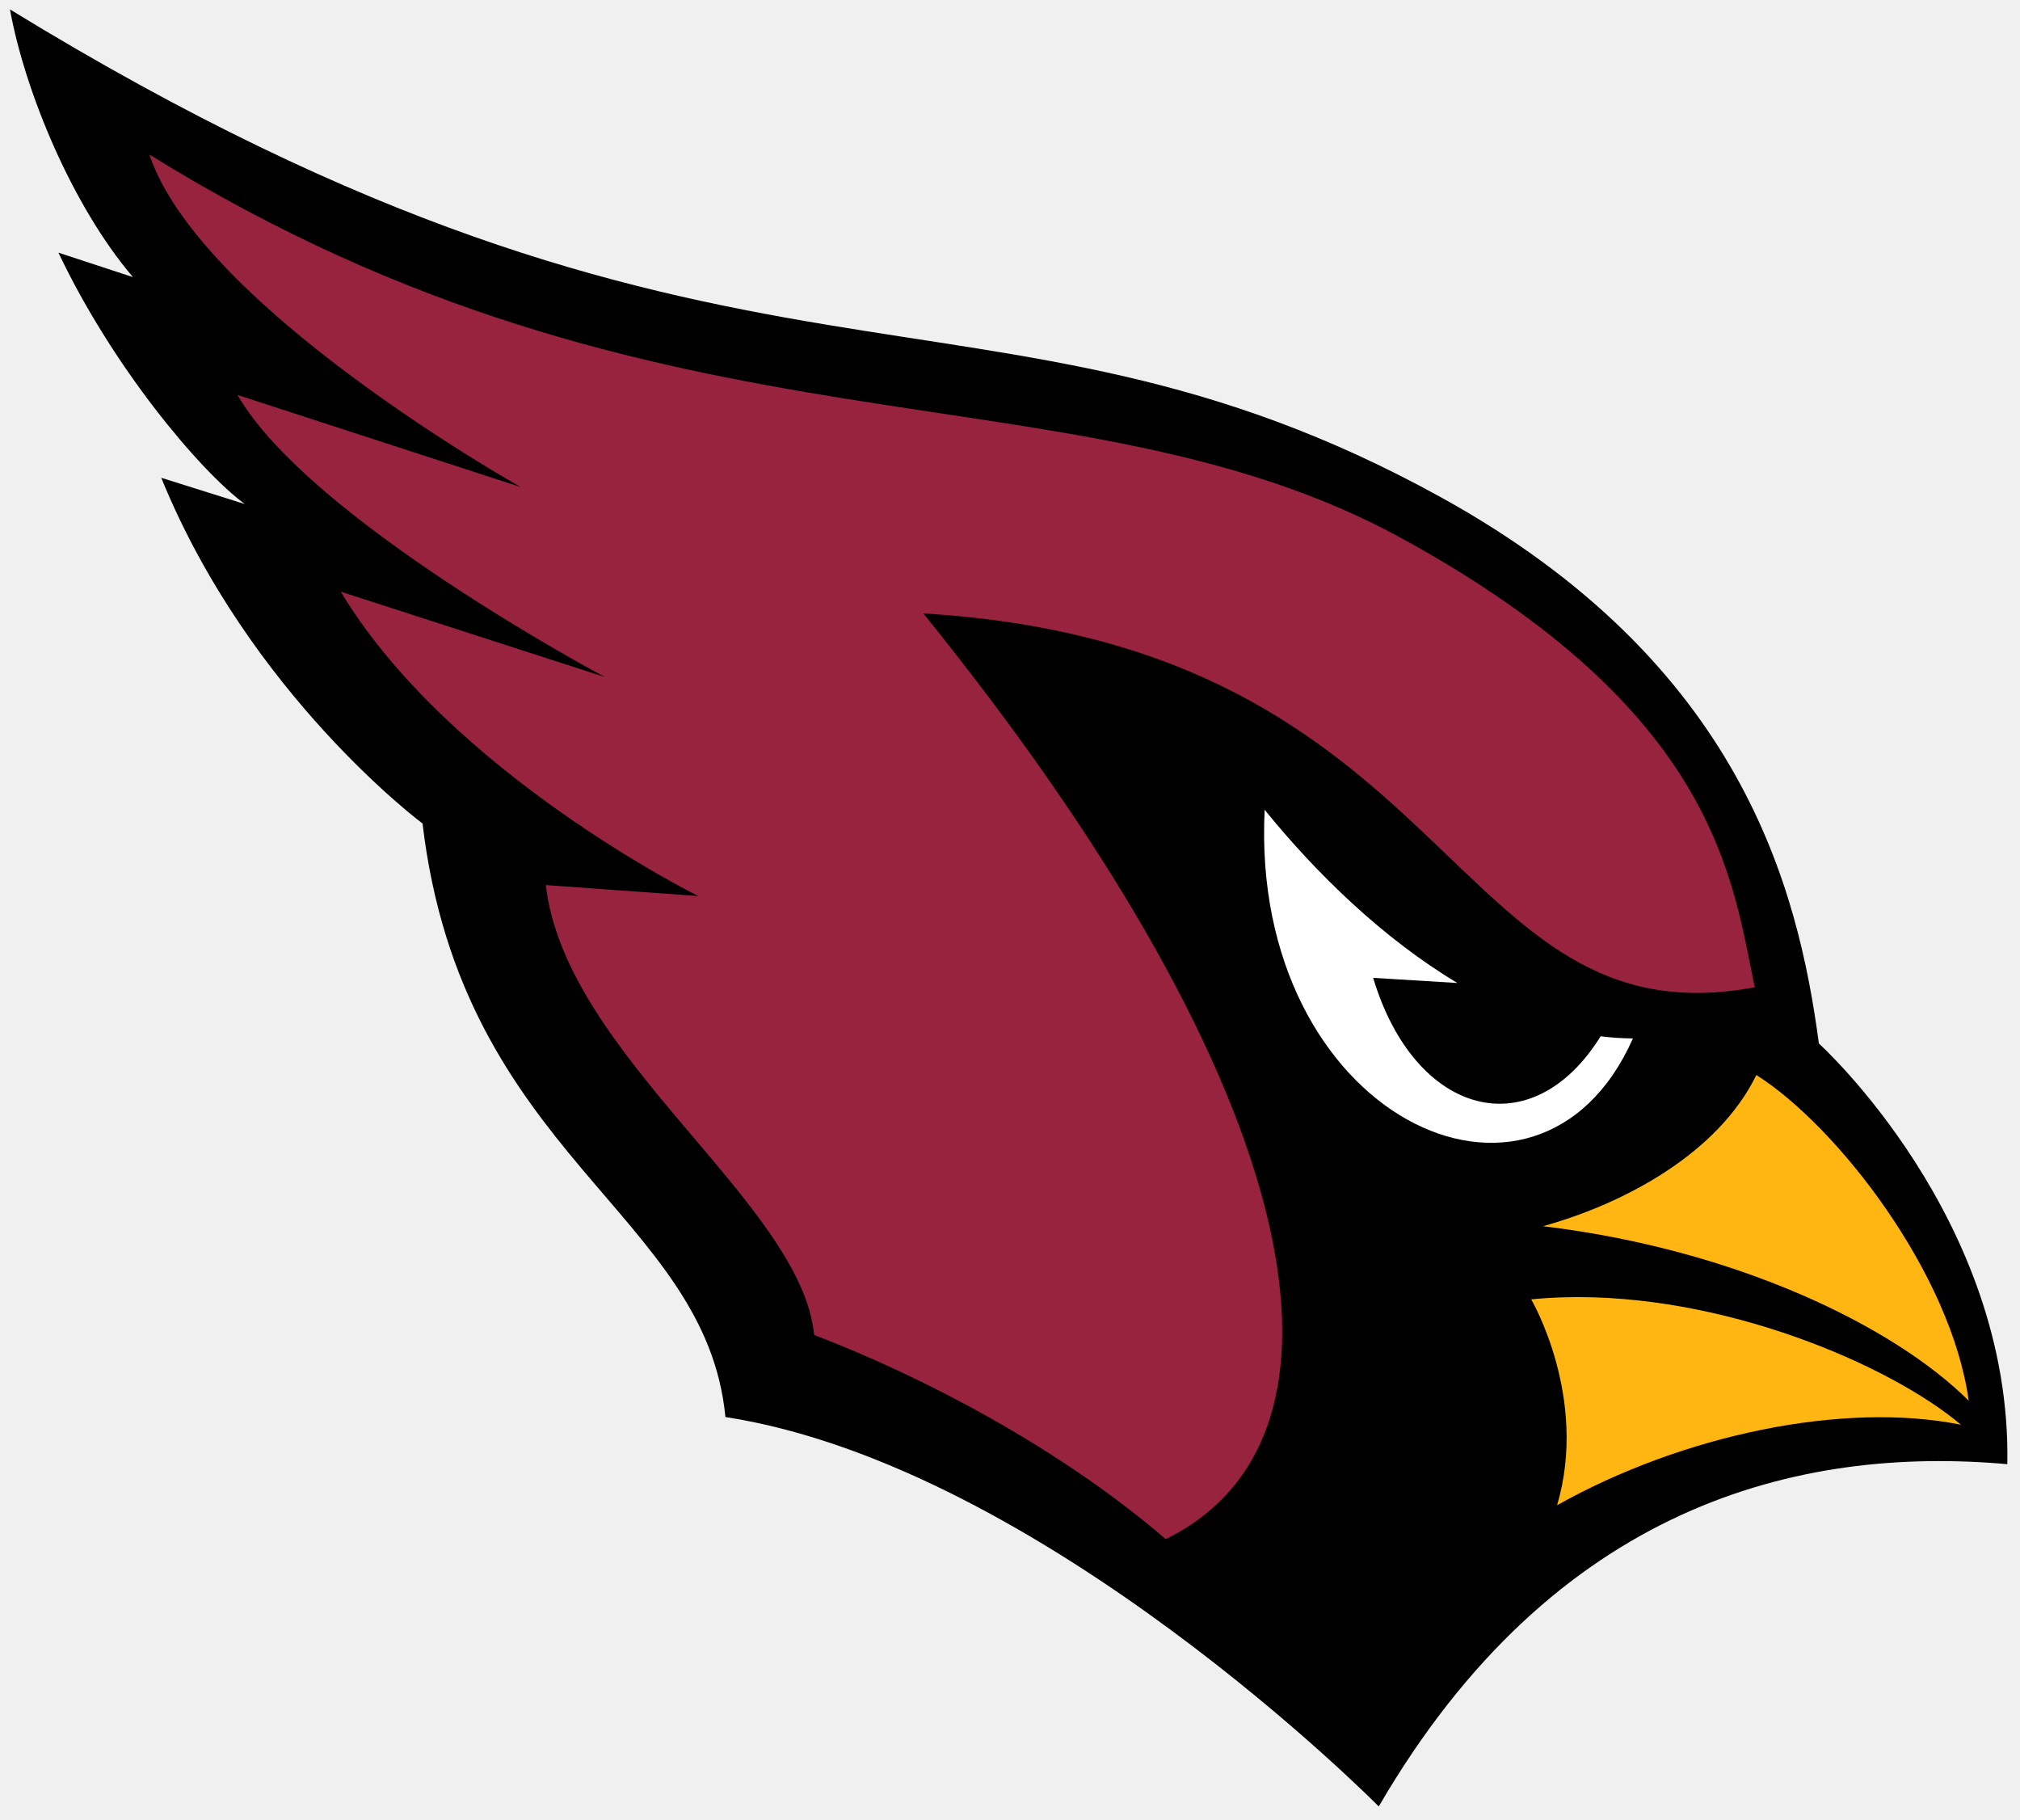
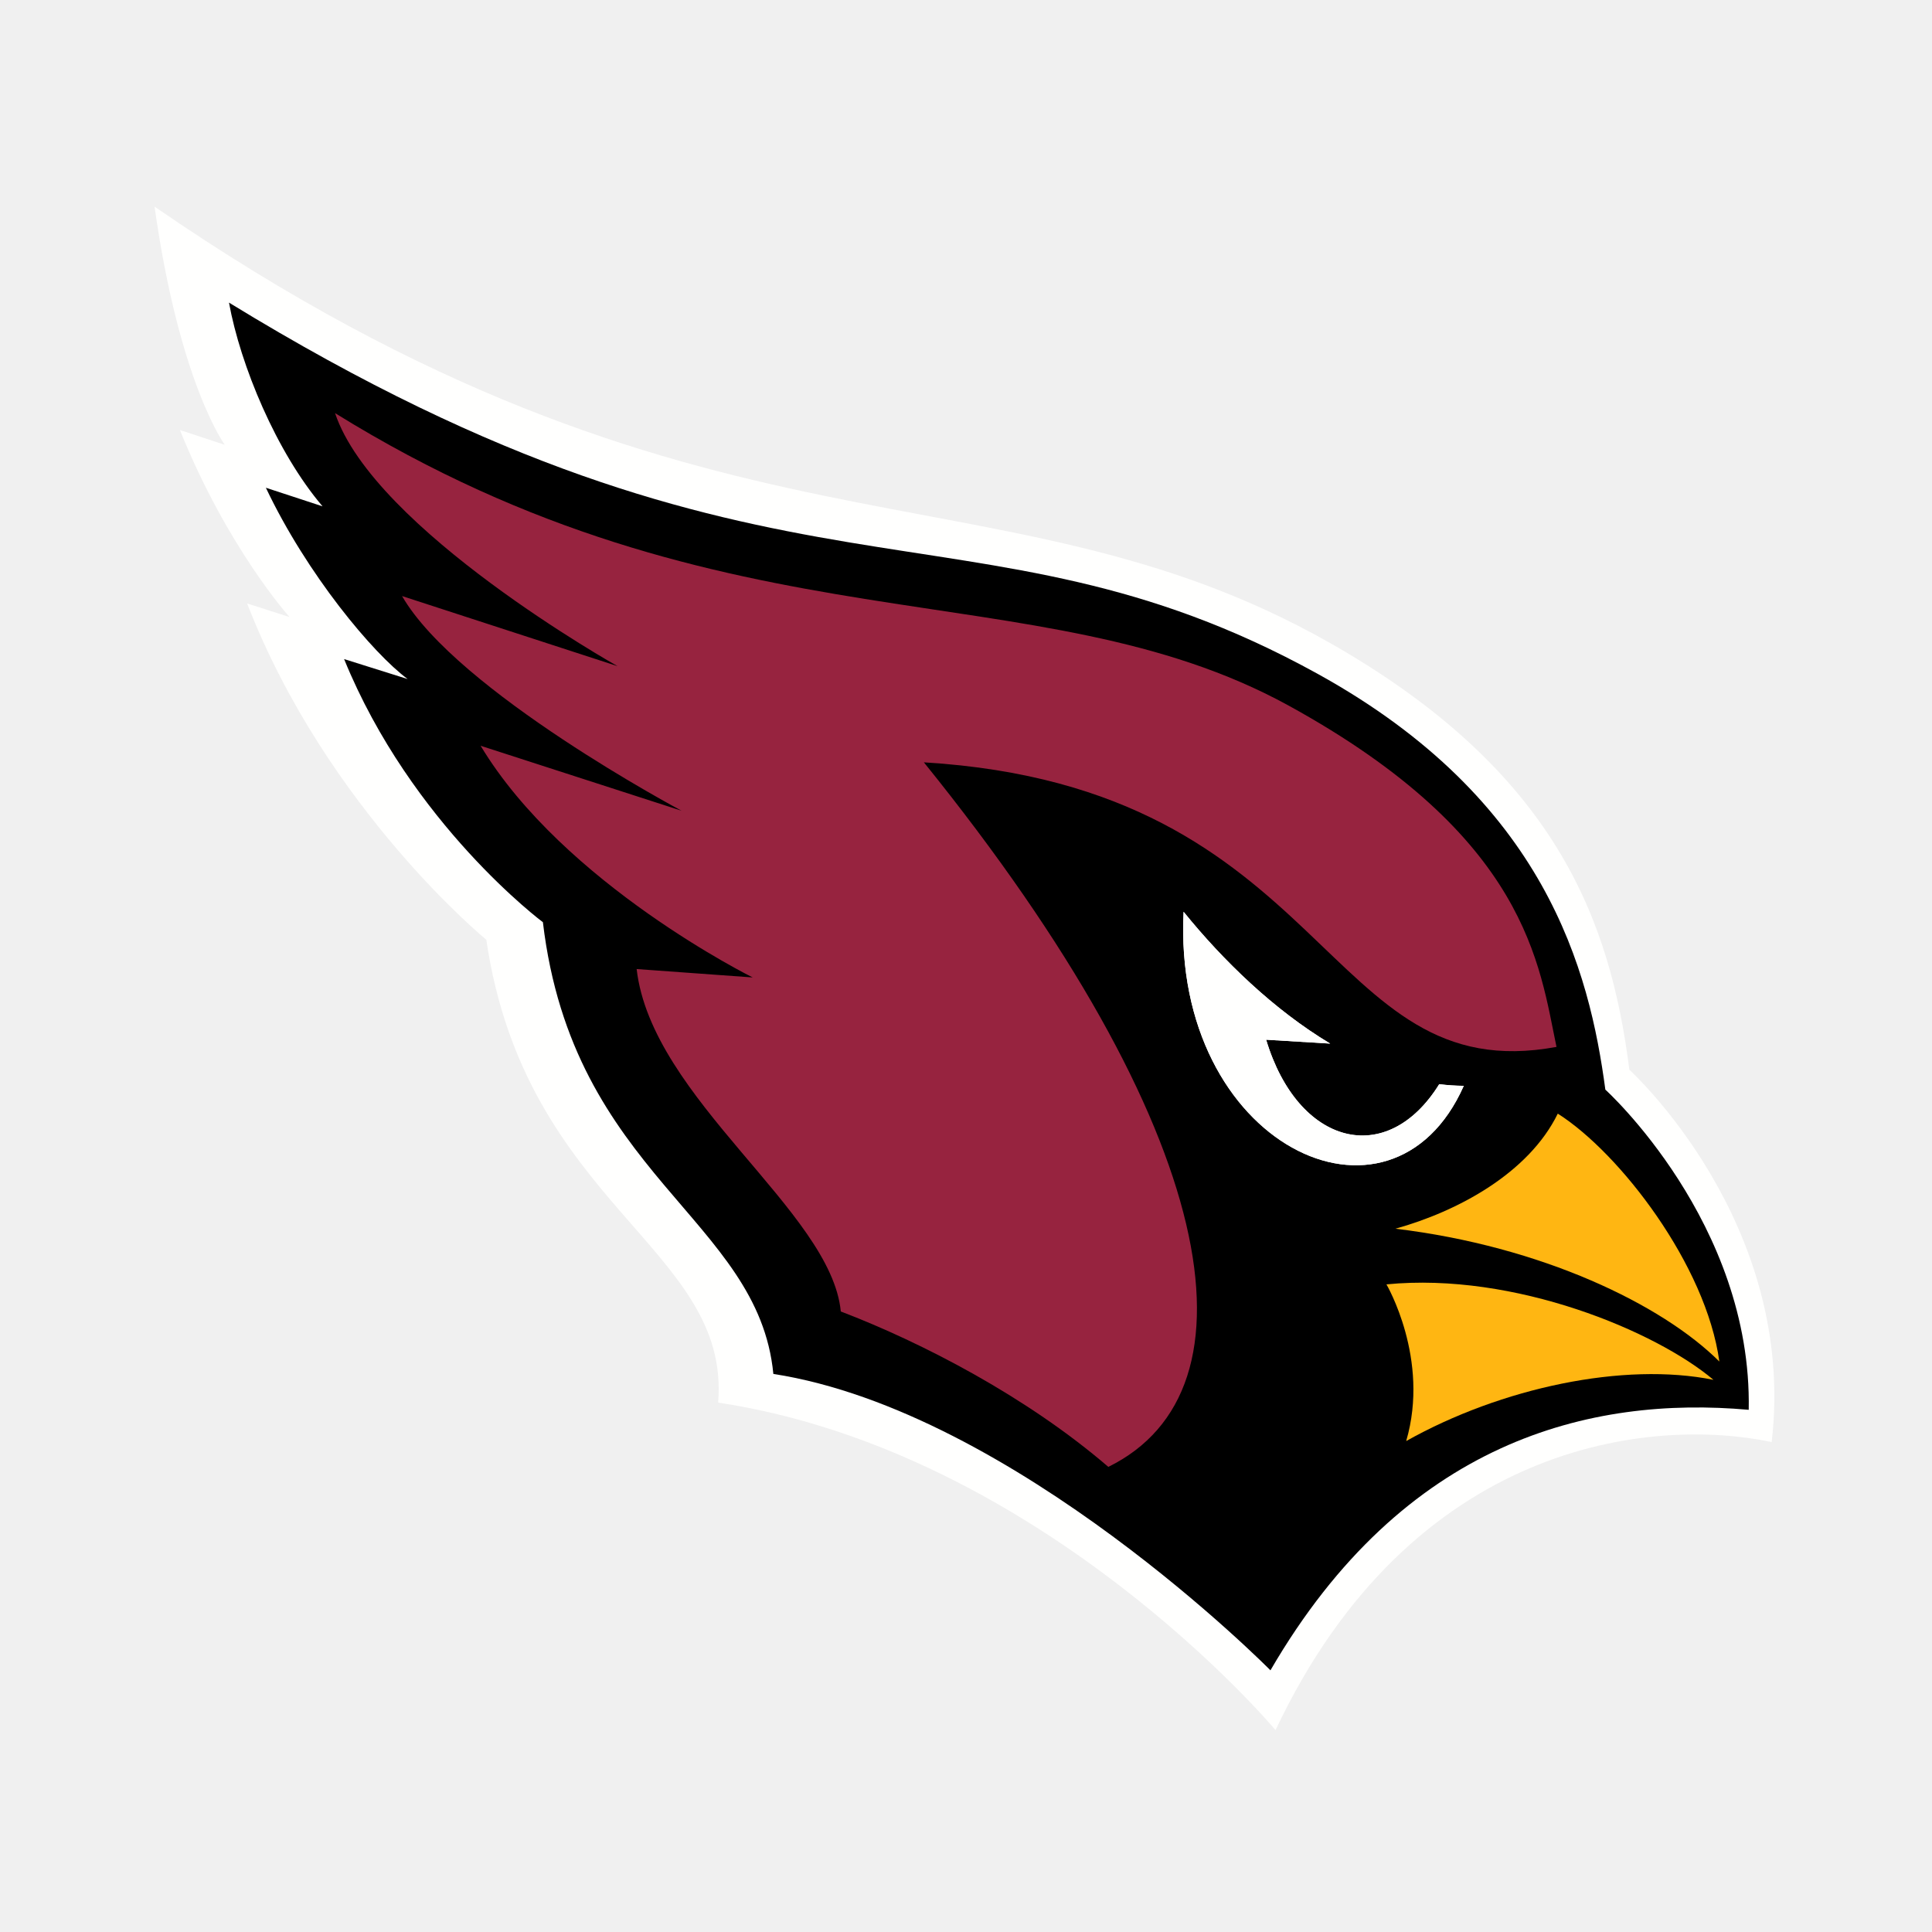
- <svg xmlns="http://www.w3.org/2000/svg" xml:space="preserve" height="161.49" viewBox="0 0 179.312 161.487" width="179.31" version="1.1">
-   <g transform="matrix(1.25 0 0 -1.25 -294.47 573.03)">
-     <g transform="translate(.70467 .93956)">
-       <path d="m377.42 353.53c0.337 17.463-13.381 29.869-13.381 29.869-1.481 11.04-5.493 27.008-26.87 38.798-32.46 17.889-50.42 3.277-101.59 34.621 1.065-5.86 4.437-13.969 8.733-19.006l-5.291 1.735c3.846-8.106 10.006-15.459 13.231-17.846l-5.93 1.863c6.282-15.416 18.556-24.547 18.556-24.547 2.797-23.602 20.11-27.623 21.509-42.139 22.555-3.498 46.396-27.65 46.396-27.65 12.482 21.457 29.887 25.615 44.639 24.303" />
-       <path d="m334.46 419.24c-23.516 12.889-52.256 4.52-88.979 27.271 3.638-10.872 26.368-23.605 26.368-23.605l-20.113 6.539c5.122-8.889 26.09-20.028 26.09-20.028l-18.758 6.062c7.769-12.904 25.395-21.613 25.395-21.613l-10.832 0.783c1.401-12.133 18.164-22.58 19.055-31.943 7.583-2.898 17.353-7.95 24.97-14.498 14.56 7.157 10.545 31.374-17.216 65.726 38.183-2.307 37.13-30.615 59.046-26.545-1.607 7.604-2.644 19.575-25.025 31.852" fill="#97233f" />
-       <path d="m348.54 383.91c-4.905-7.895-13.198-5.695-16.154 4.149l5.979-0.364c-5.242 3.136-10.003 7.751-13.684 12.298-1.083-21.747 19.382-31.509 26.151-16.236-0.765 0.006-1.53 0.058-2.292 0.153" fill="#fff" />
-       <path d="m165.46 107.45c-3.393 6.939-11.67 11.398-18.941 13.418 17.071 2.046 31.109 8.835 37.791 15.486-1.534-11.23-11.613-24.326-18.85-28.904zm-17.168 19.73c-0.944 0.028-1.885 0.086-2.82 0.178 0 0 5.114 8.694 2.303 18.271 11.1-6.231 25.402-9.248 35.848-7.141-6.265-5.3-21.166-11.732-35.33-11.309z" transform="matrix(.8 0 0 -.8 227.23 467.12)" fill="#ffb612" />
-     </g>
+ <svg xmlns="http://www.w3.org/2000/svg" width="500" height="500" viewBox="0 0 500 500">
+   <g fill="none">
+     <path d="M0 0h500v500h-500z" />
+     <path fill="#FFFFFE" d="M458.507 373.202c-31.199-6.571-93.096-.17-128.401 74.543 0 0-60.37-72.09-144.251-84.756 3.292-40.111-49.832-50.774-59.996-119.782 0 0-41.27-33.804-61.905-87.039l10.988 3.531s-16.045-17.776-28.382-48.414l11.616 3.837s-11.752-15.934-18.175-61.64c142.376 97.965 217.382 63.779 303.978 112.795 58.775 33.303 72.775 71.971 77.696 110.571 0 0 43.51 39.432 36.833 96.352" />
+     <path fill="#000" d="M452.567 364.857c.933-48.448-37.104-82.863-37.104-82.863-4.107-30.629-15.23-74.925-74.505-107.634-90.007-49.628-139.805-9.092-281.697-96.046 2.953 16.257 12.303 38.753 24.216 52.726l-14.67-4.813c10.665 22.488 27.745 42.887 36.688 49.509l-16.444-5.17c17.419 42.768 51.452 68.1 51.452 68.1 7.755 65.477 55.762 76.632 59.64 116.904 62.542 9.703 128.647 76.708 128.647 76.708 34.61-59.526 82.872-71.063 123.777-67.421" />
+     <path fill="#FFFFFE" d="M372.47 280.586c-13.601 21.902-36.595 15.798-44.792-11.511l16.579 1.01c-14.535-8.701-27.737-21.503-37.944-34.118-3.004 60.332 53.743 87.413 72.512 45.043-2.121-.017-4.242-.161-6.355-.424" />
+     <path fill="#97233F" d="M333.432 182.57c-65.206-35.756-144.896-12.538-246.722-75.655 10.088 30.162 73.114 65.485 73.114 65.485l-55.771-18.141c14.204 24.661 72.342 55.561 72.342 55.561l-52.012-16.817c21.543 35.799 70.416 59.959 70.416 59.959l-30.036-2.173c3.886 33.659 50.366 62.641 52.835 88.618 21.025 8.039 48.118 22.055 69.236 40.222 40.371-19.856 29.239-87.039-47.736-182.338 105.874 6.401 102.955 84.934 163.724 73.643-4.455-21.096-7.331-54.305-69.389-88.364" />
+     <path fill="#FFB612" d="M444.965 352.361c-14.823-14.763-45.962-29.831-83.83-34.373 16.13-4.482 34.491-14.381 42.017-29.78 16.053 10.162 38.411 39.228 41.813 64.152zm-81.047 20.586c6.236-21.257-5.108-40.553-5.108-40.553 33.184-3.251 69.805 12.156 84.628 24.703-23.172-4.678-54.897 2.02-79.52 15.849z" />
+     <path fill="#FFFFFE" d="M372.47 280.586c-13.601 21.902-36.595 15.798-44.792-11.511l16.579 1.01c-14.535-8.701-27.737-21.503-37.944-34.118-3.004 60.332 53.743 87.413 72.512 45.043-2.121-.017-4.242-.161-6.355-.424" />
  </g>
</svg>
